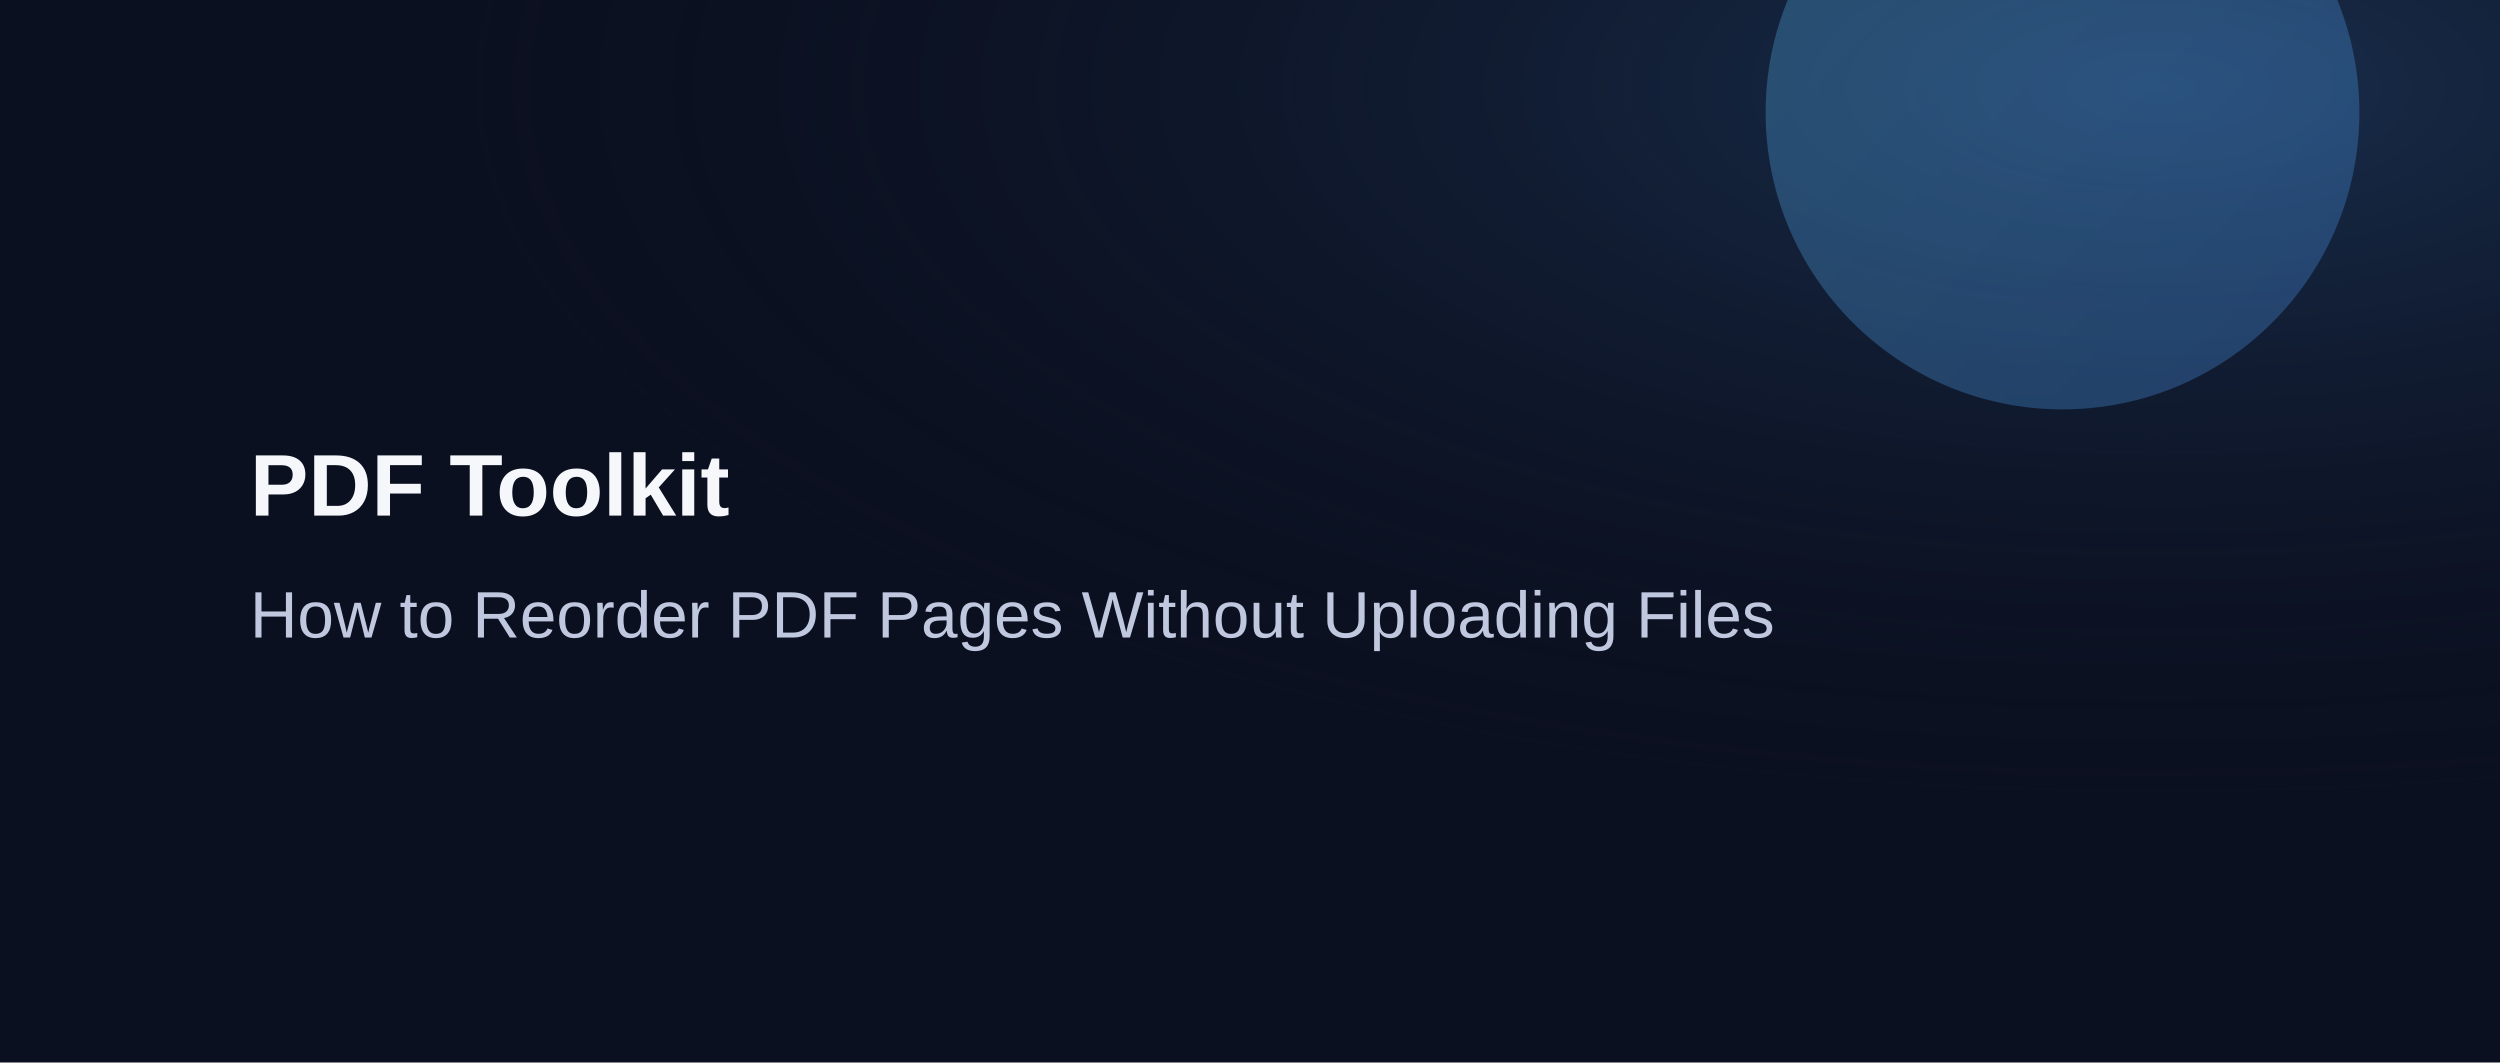
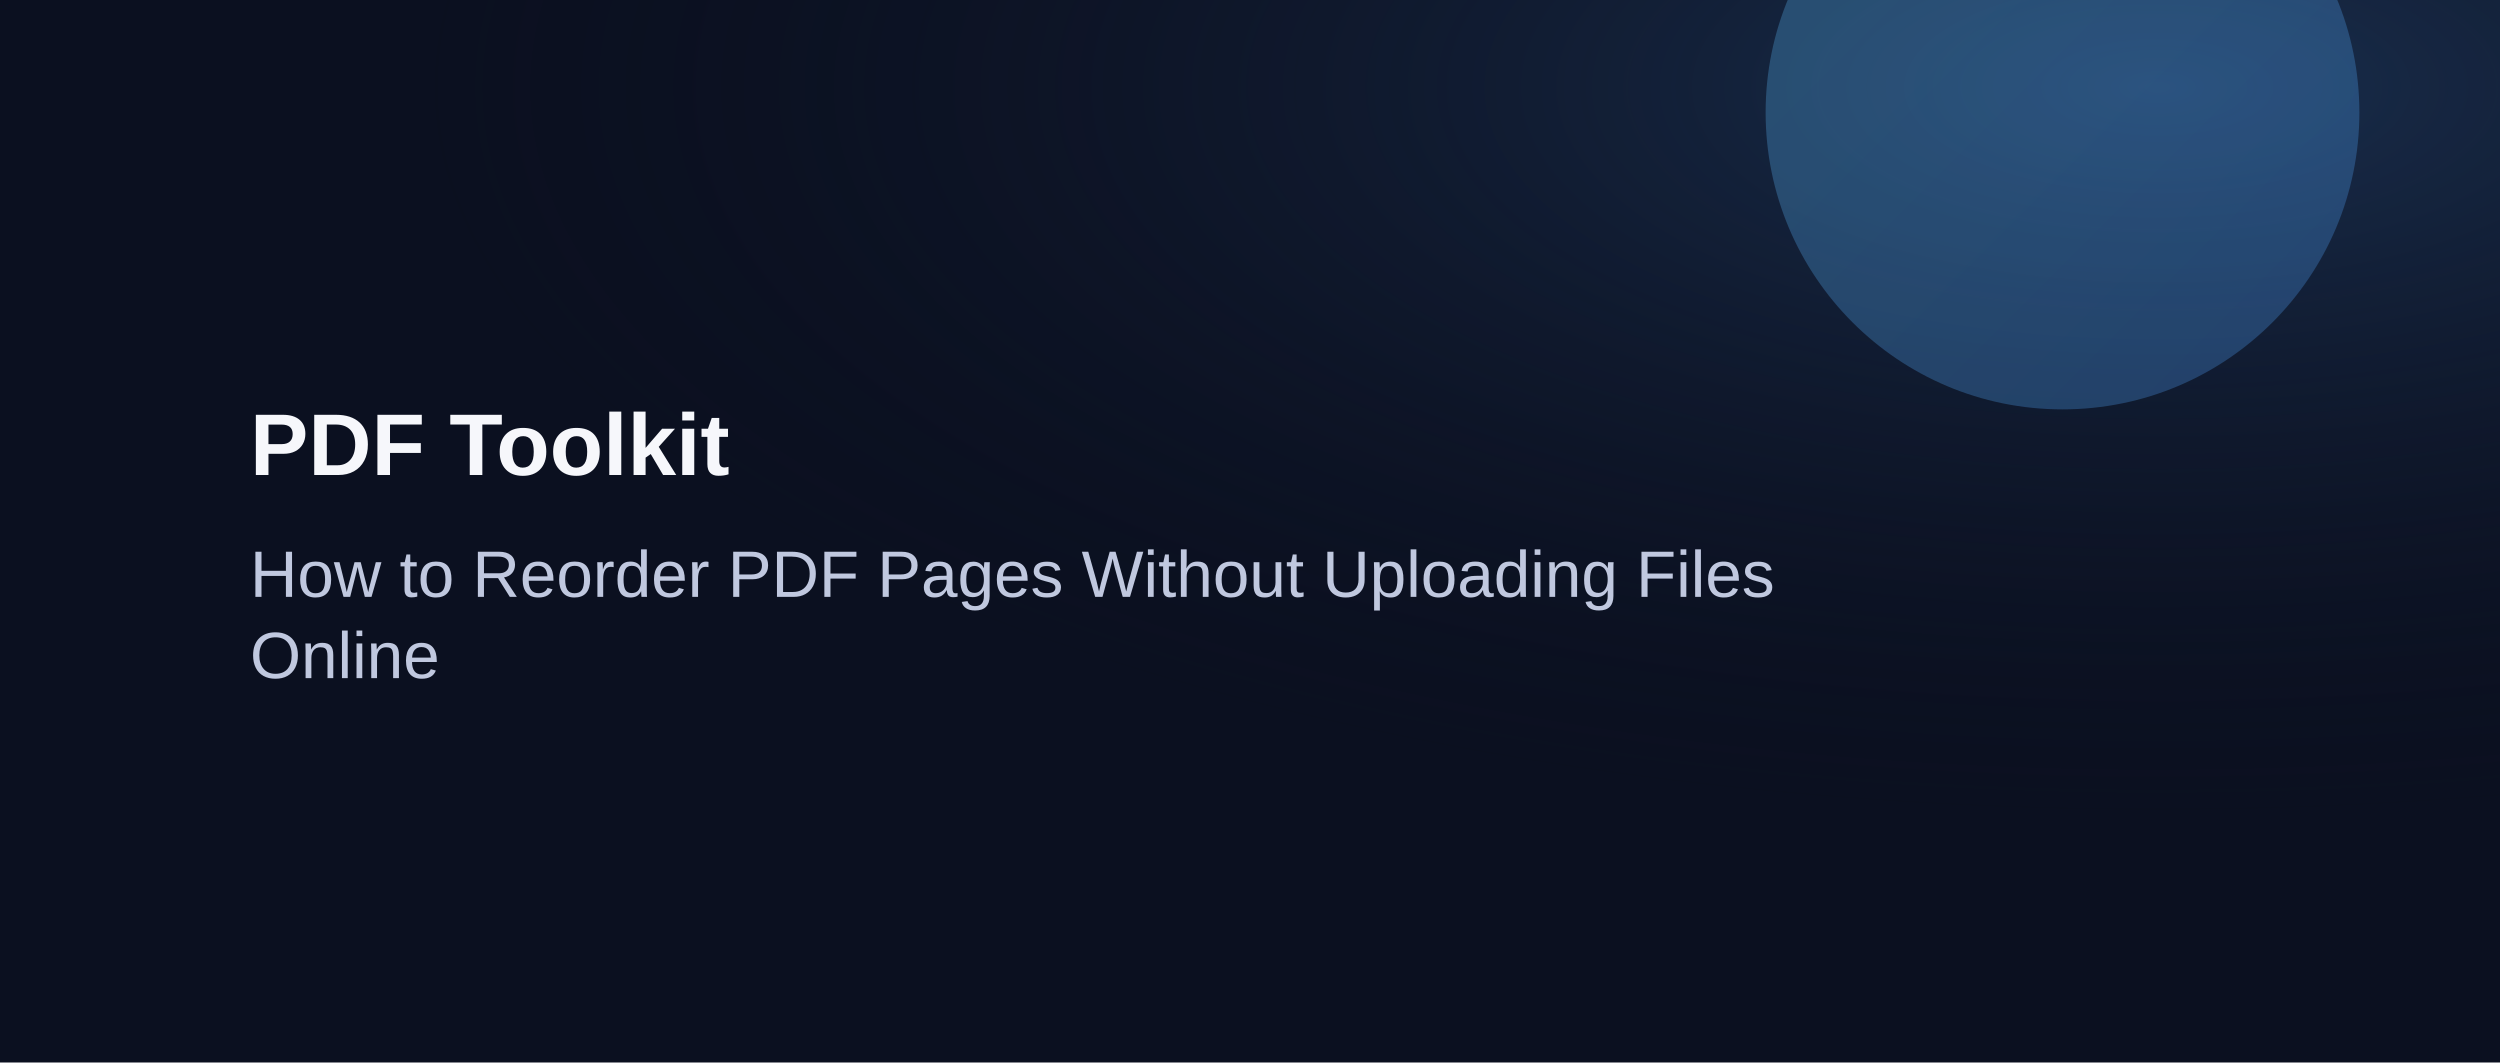
<svg xmlns="http://www.w3.org/2000/svg" width="1600" height="680" viewBox="0 0 1600 680">
  <defs>
    <linearGradient id="g" x1="0" y1="0" x2="1" y2="1">
      <stop offset="0" stop-color="#63C7FF" />
      <stop offset="1" stop-color="#4EA0FF" />
    </linearGradient>
    <radialGradient id="wash" cx="0.86" cy="0.08" r="0.7">
      <stop offset="0" stop-color="#24456F" stop-opacity=".58" />
      <stop offset="1" stop-color="#0B1020" stop-opacity="0" />
    </radialGradient>
  </defs>
  <rect width="1600" height="680" fill="#0B1020" />
  <rect width="1600" height="680" fill="url(#wash)" />
  <circle cx="1320" cy="72" r="190" fill="url(#g)" opacity="0.28" />
-   <text x="160" y="330" fill="#F6F7FB" font-family="Arial, sans-serif" font-size="56" font-weight="700">PDF Toolkit</text>
+   <text x="160" y="304" fill="#F6F7FB" font-family="Arial, sans-serif" font-size="56" font-weight="700">PDF Toolkit</text>
  <text fill="#C0C8DF" font-family="Arial, sans-serif" font-size="42">
-     <tspan x="160" y="408">How to Reorder PDF Pages Without Uploading Files</tspan>
+     <tspan x="160" y="382">How to Reorder PDF Pages Without Uploading Files</tspan>
+     <tspan x="160" y="434">Online</tspan>
  </text>
</svg>
